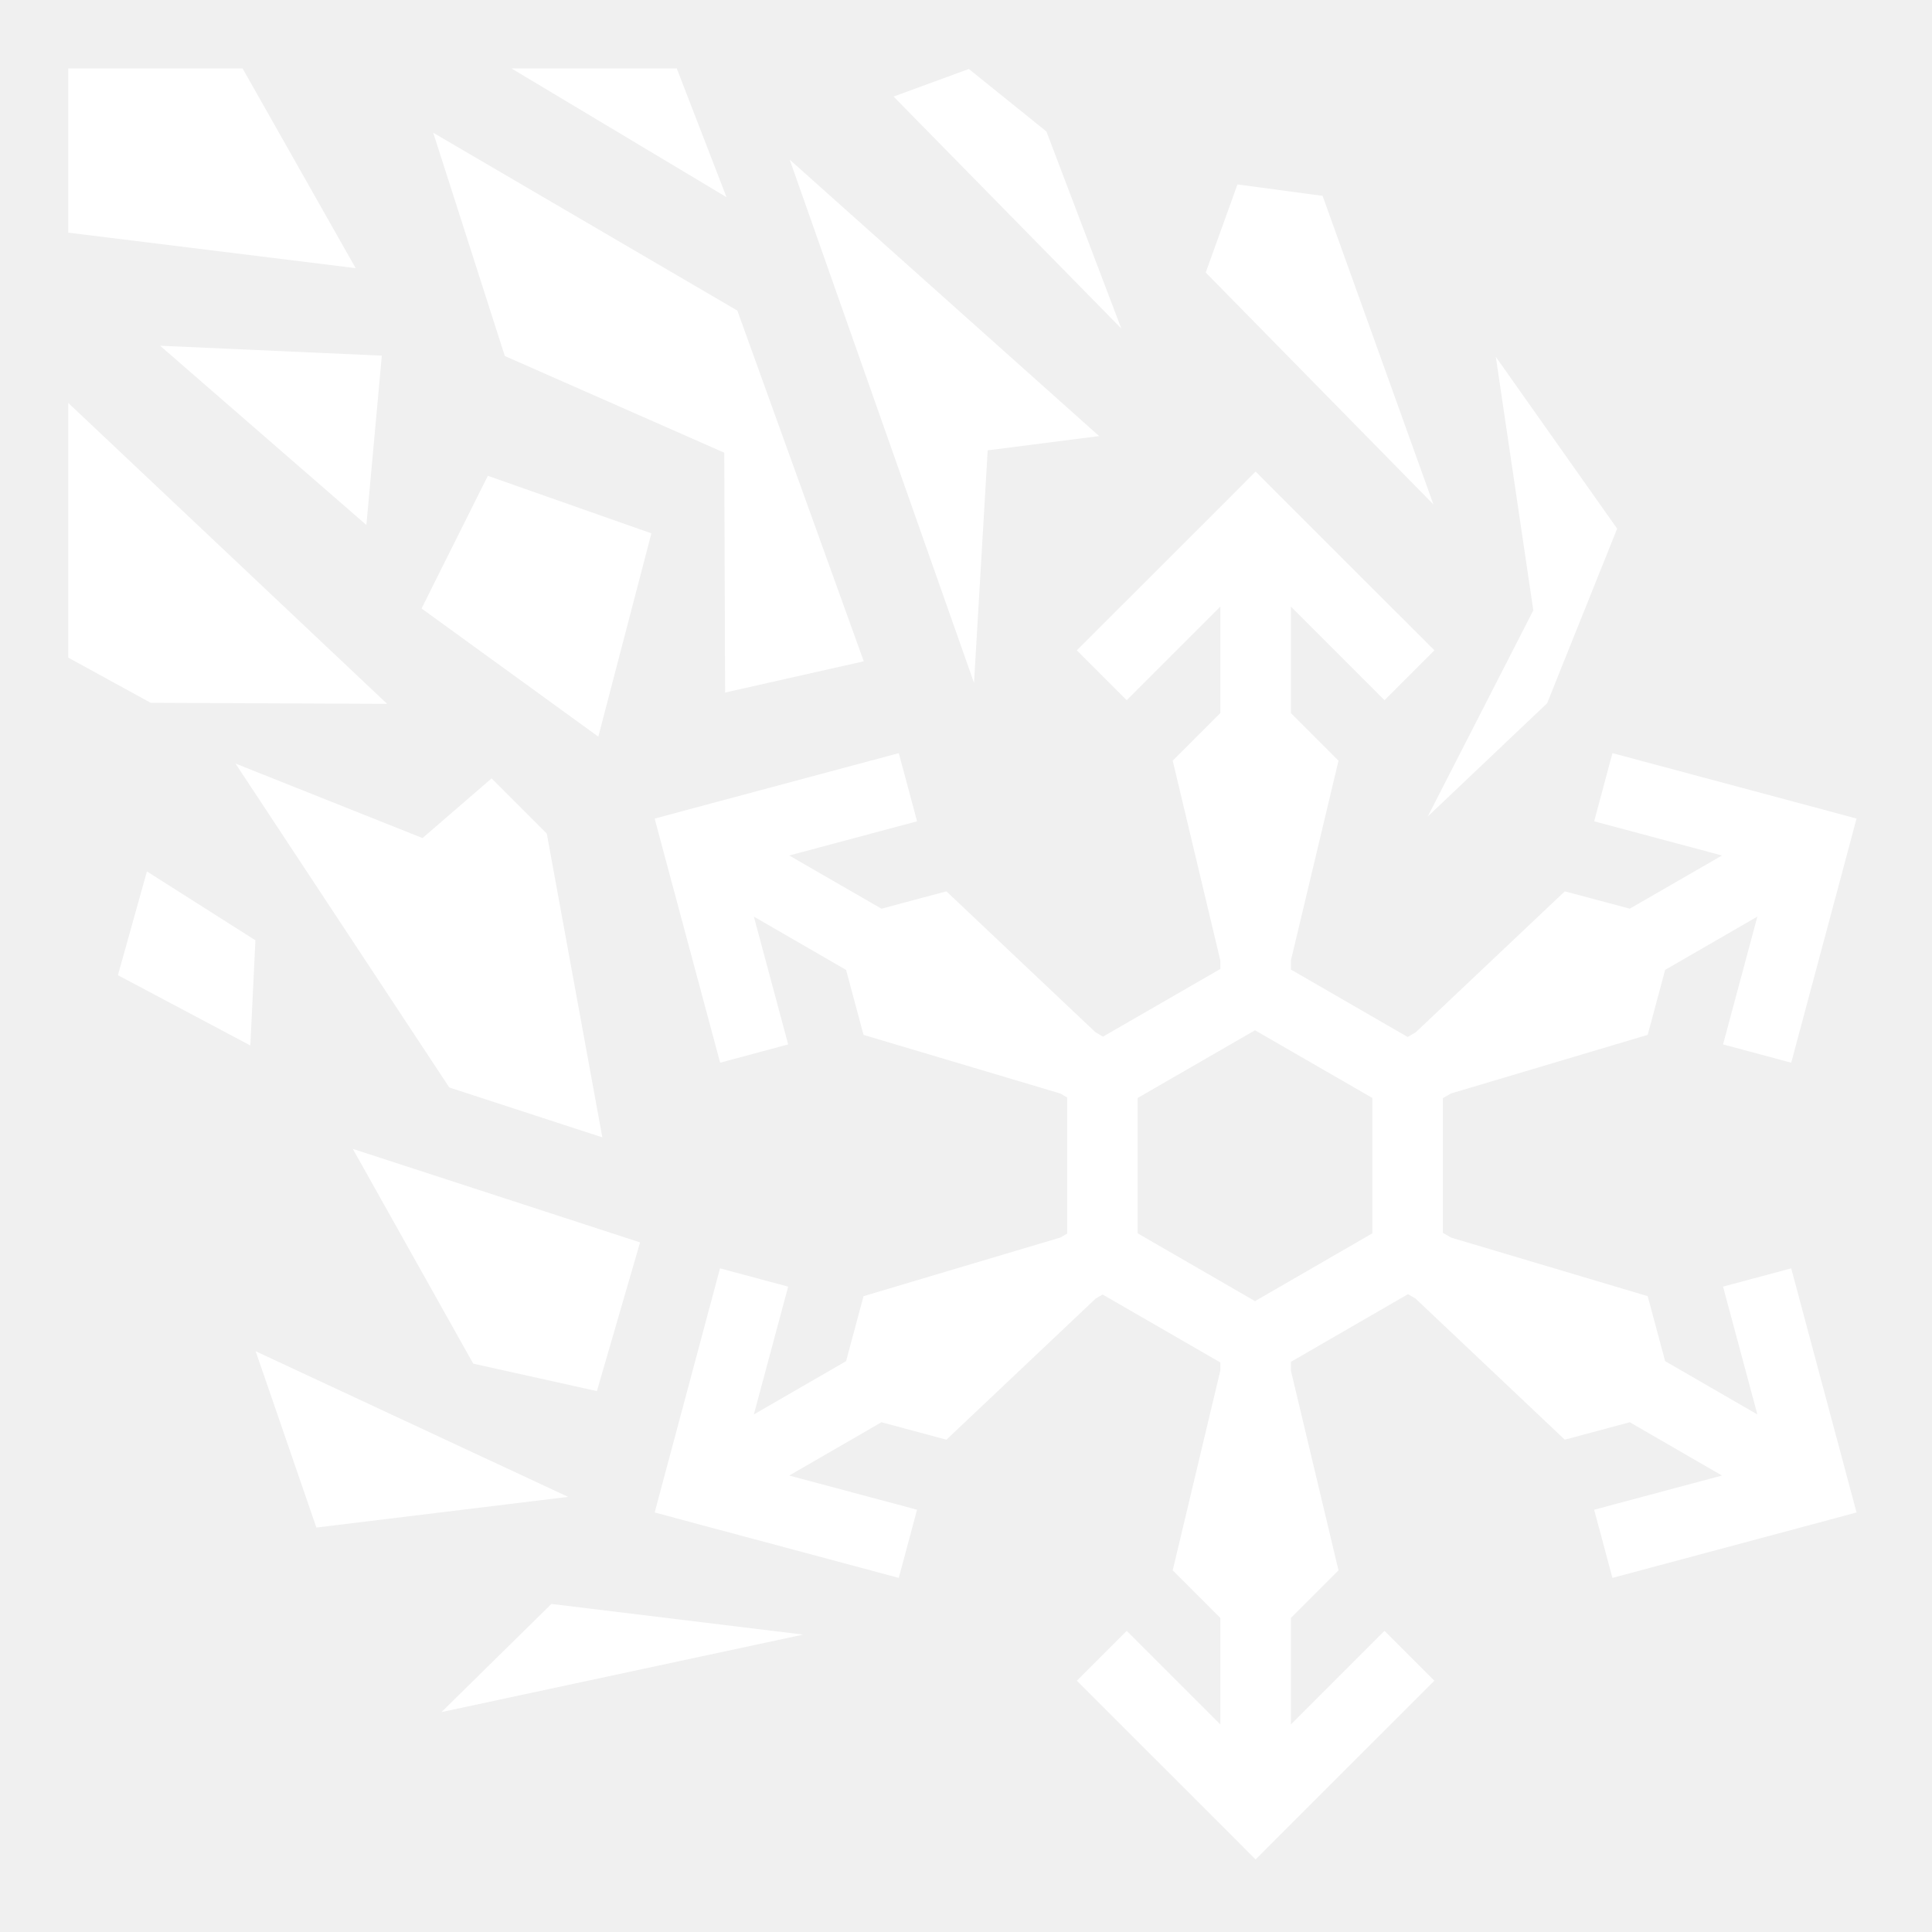
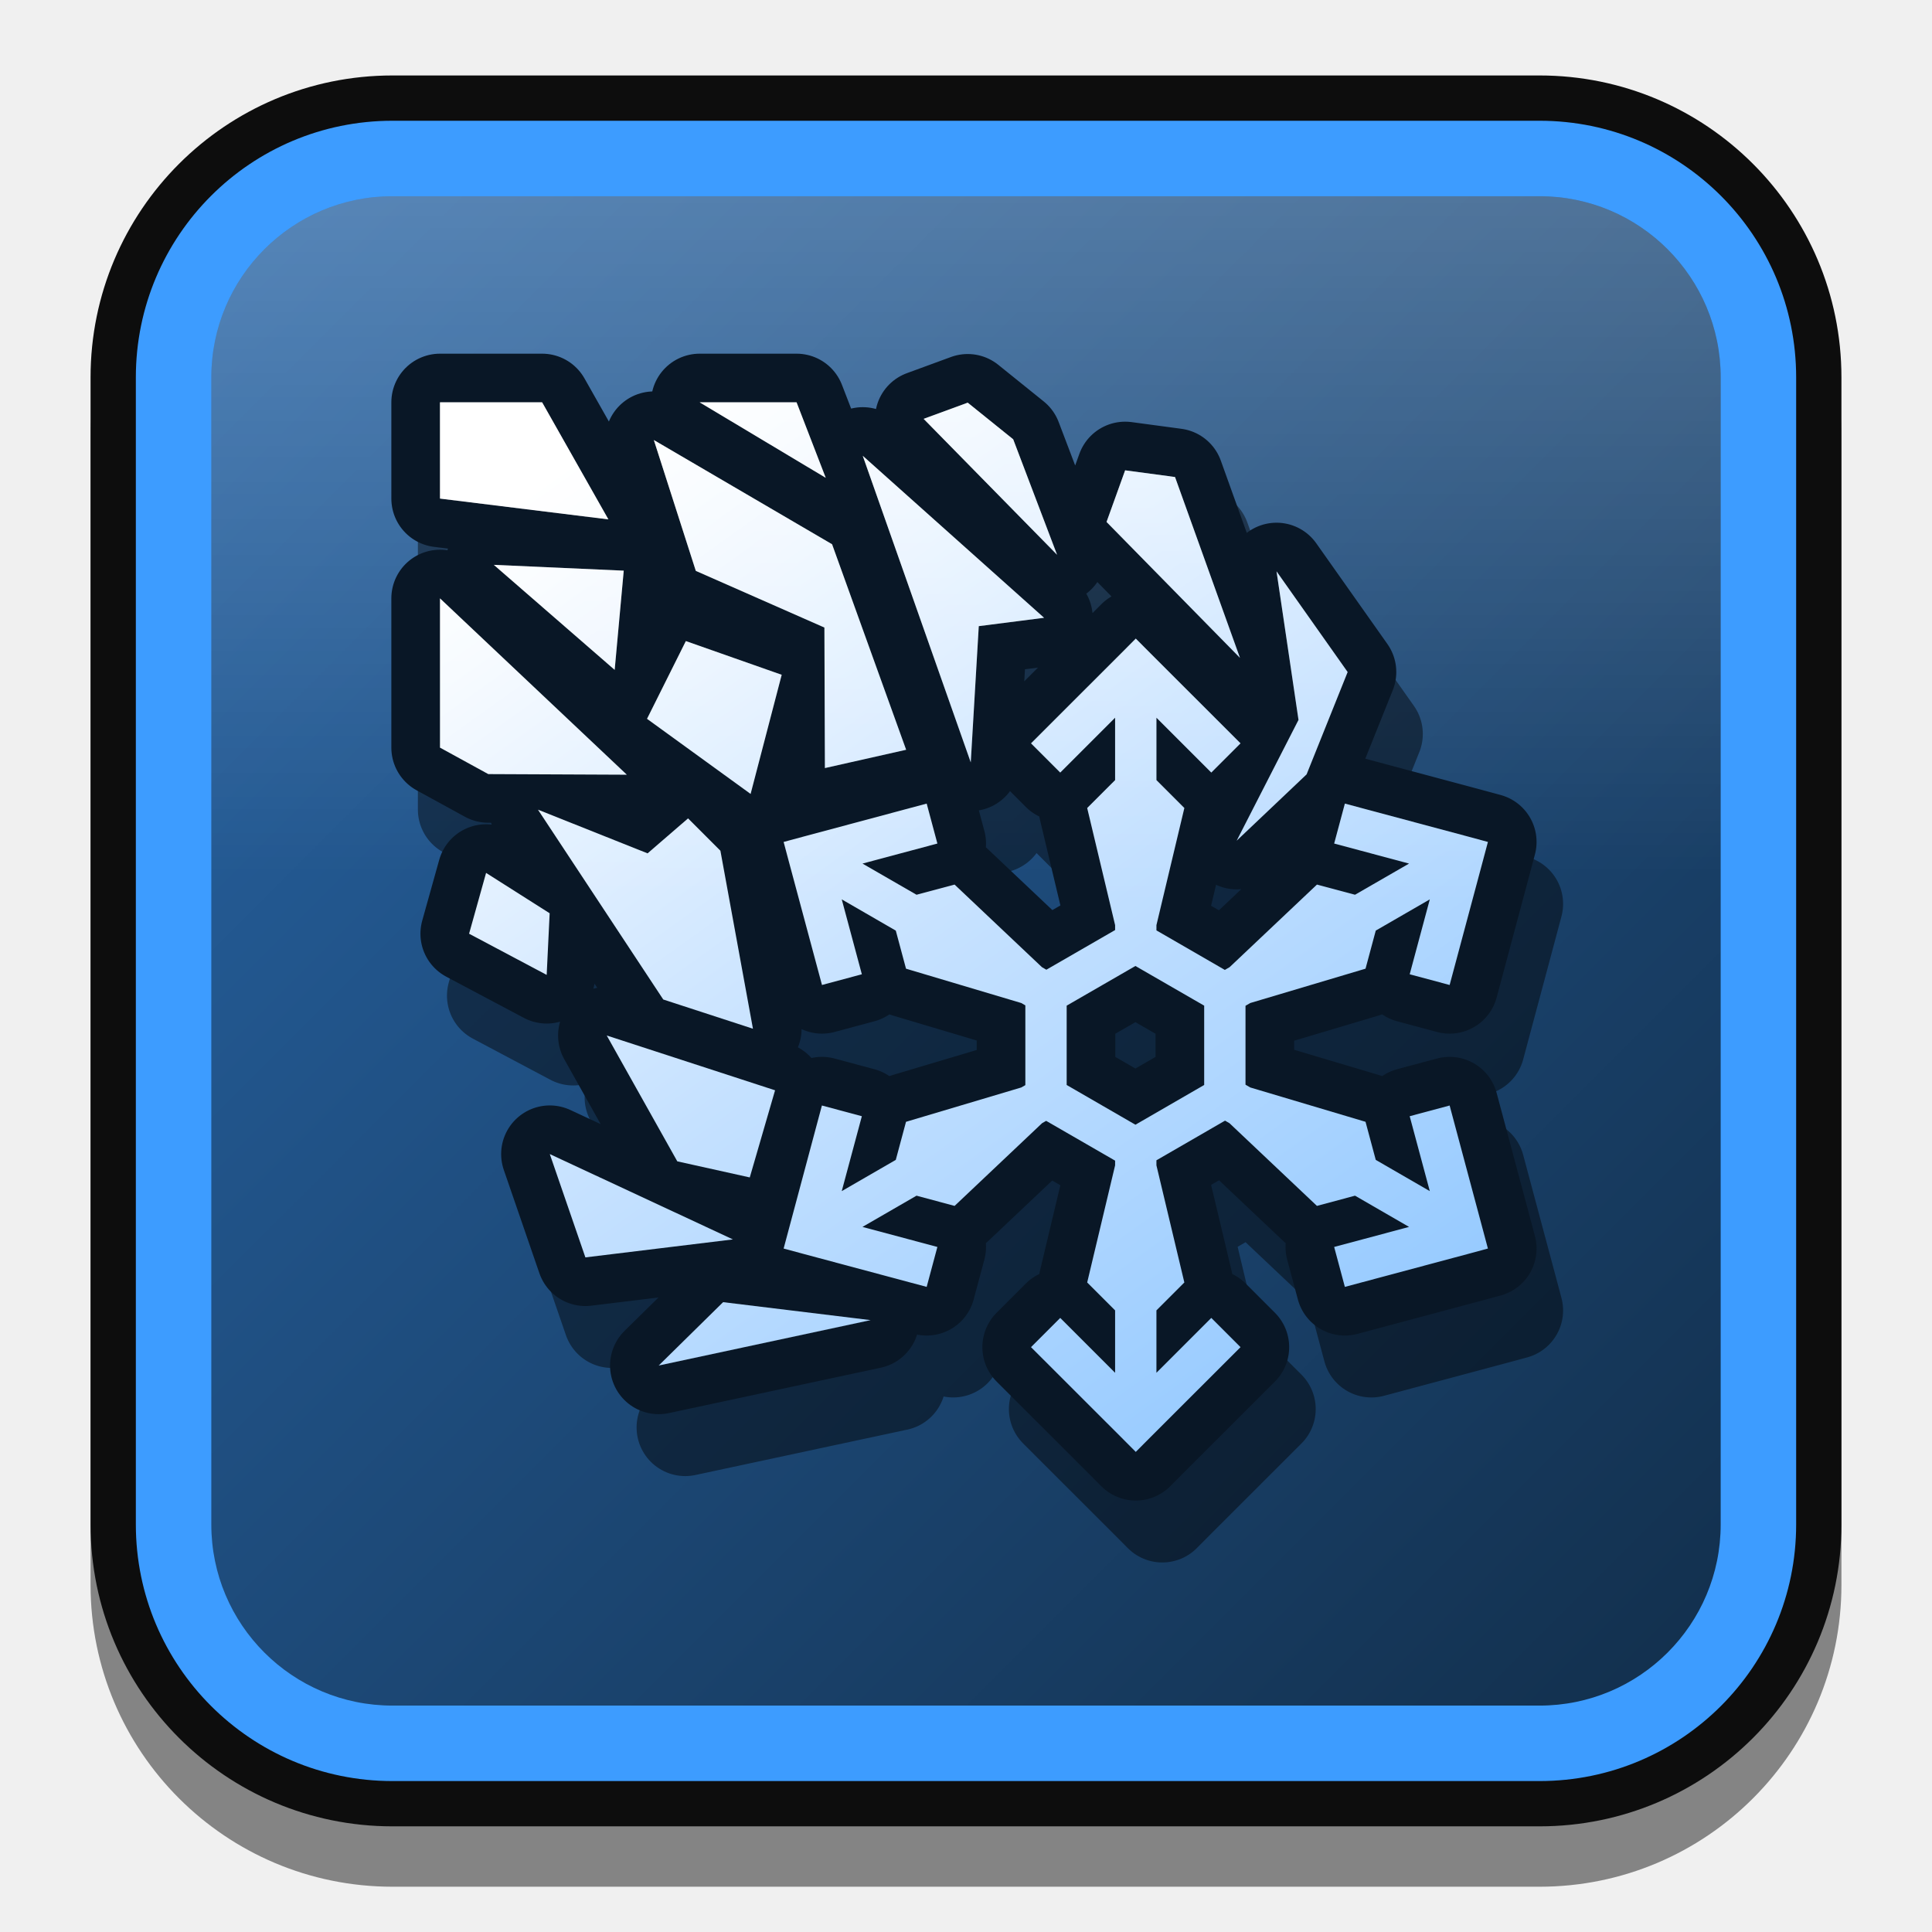
<svg xmlns="http://www.w3.org/2000/svg" viewBox="0 0 512 512">
-   <path fill="#ffffff" d="M18.094 18.125v43.53l76.156 9.407-29.97-52.937H18.095zm117.437 0l57 34.125-13.186-34.125H135.53zm121.22.156l-19.938 7.314 60.344 61.468-19.844-52.218L256.75 18.28zM114.812 35.188l18.97 59.157 58.155 25.625.22 63.56 36.75-8.28-33.5-92.938-80.595-47.124zm94.47 7.126l48.843 138.656 3.625-61.626 29.53-3.78-82-73.25zm118.655 6.562l-8.406 23.344 60.345 61.468L350.5 51.906l-22.563-3.03zm-285.5 42.75l54.657 47.5 4.094-44.875-58.75-2.625zm353.97 2.938l9.937 67.187-27.97 54.625 31.626-30 18.563-46.28-32.157-45.532zM18.093 106.78v67.5l21.843 11.97 62.657.28-84.5-79.75zm314.656 18.19l-6.594 6.624-40.78 40.75 13.218 13.22 24.812-24.814v28.22l-12.625 12.624 12.626 52.97v2.217l-31.094 17.94-2-1.158-39.5-37.343-17.218 4.593-24.438-14.094 33.875-9.064-4.843-18.062L182.53 214.5l-9.03 2.438 2.406 9.03 14.938 55.657 18.03-4.844-9.093-33.874 24.44 14.125 4.624 17.22 52.125 15.53 1.842 1.064v36.062l-1.843 1.063-52.126 15.53-4.625 17.22-24.44 14.124 9.095-33.875-18.063-4.845-14.906 55.688-2.406 9 9.03 2.437 55.657 14.906 4.844-18.062-33.874-9.063 24.438-14.124 17.22 4.625 39.56-37.405 1.845-1.063 31.186 18v2.125l-12.625 52.97 12.626 12.624V457l-24.812-24.813-13.22 13.22 40.782 40.75 6.594 6.624 6.594-6.624 40.78-40.75-13.218-13.22-24.812 24.814v-28.22l12.625-12.624-12.626-52.97v-2.28l31.03-17.937 2 1.155 39.563 37.406 17.22-4.624 24.437 14.125-33.875 9.064 4.842 18.062L483 403.25l9-2.438-2.406-9-14.906-55.687-18.063 4.844 9.094 33.874-24.44-14.125-4.624-17.22-52.125-15.53-2.155-1.25v-35.69l2.156-1.25 52.126-15.53 4.625-17.22 24.44-14.124-9.095 33.875 18.063 4.845 14.906-55.656 2.406-9.032-9-2.438-55.688-14.906-4.843 18.062 33.874 9.063-24.438 14.093-17.22-4.594-39.498 37.343-2.157 1.25-30.936-17.875v-2.375l12.625-52.97-12.626-12.624v-28.22l24.812 24.813 13.22-13.22-40.782-40.75-6.594-6.624zm-203.47 1.124l-17.56 35.156 46.843 33.97 14.062-53.876-43.344-15.25zm-66.874 76.25l56.657 85.844 40.562 13.218-14.72-80.5-14.624-14.625-18.31 15.814-49.564-19.75zm-23.468 28.594l-7.688 27.5 35.094 18.625 1.344-27.875-28.75-18.25zm293.656 42.093l31.094 17.94v35.874l-31.094 17.97-31.094-17.97V290.97l31.094-17.94zM93.5 304.47l31.906 56.905 32.78 7.28 11.44-39.405L93.5 304.47zm-25.75 53.624l16.094 46.72 66.72-8.127-82.814-38.593zm78.375 66.97L117 453.717l95.844-20.533-66.72-8.125z" />
+   <defs>
+     <linearGradient id="body-s" gradientUnits="userSpaceOnUse" x1="56" y1="52" x2="456" y2="452">
+       <stop offset="0" stop-color="#2865a6" />
+       <stop offset="1" stop-color="#122f4c" />
+     </linearGradient>
+     <linearGradient id="bevel-s" gradientUnits="userSpaceOnUse" x1="0" y1="52" x2="0" y2="452">
+       <stop offset="0" stop-color="#fff" stop-opacity="0.22" />
+       <stop offset="0.45" stop-color="#fff" stop-opacity="0" />
+     </linearGradient>
+   </defs>
+   <rect x="24" y="36" width="464" height="464" rx="80" fill="#000" opacity="0.45" />
+   <rect x="24" y="20" width="464" height="464" rx="80" fill="#0d0d0d" />
+   <rect x="36" y="32" width="440" height="440" rx="68" fill="#3d9cff" />
+   <rect x="56" y="52" width="400" height="400" rx="48" fill="url(#body-s)" />
+   <rect x="56" y="52" width="400" height="400" rx="48" fill="url(#bevel-s)" />
+   <defs>
+     <linearGradient id="g-s" gradientUnits="userSpaceOnUse" x1="96" y1="32" x2="416" y2="480">
+       <stop offset="0" stop-color="#ffffff" />
+       <stop offset="0.5" stop-color="#c5e1ff" />
+       <stop offset="1" stop-color="#94c9ff" />
+     </linearGradient>
+     <linearGradient id="r-s" gradientUnits="userSpaceOnUse" x1="0" y1="0" x2="0" y2="512">
+       <stop offset="0" stop-color="#fff" stop-opacity="0.45" />
+       <stop offset="0.22" stop-color="#fff" stop-opacity="0.2" />
+       <stop offset="0.48" stop-color="#fff" stop-opacity="0" />
+     </linearGradient>
+     <clipPath id="c-s">
+       <path d="M18.094 18.125v43.53l76.156 9.407-29.97-52.937H18.095zm117.437 0l57 34.125-13.186-34.125H135.53zm121.22.156l-19.938 7.314 60.344 61.468-19.844-52.218L256.75 18.28zM114.812 35.188l18.97 59.157 58.155 25.625.22 63.56 36.75-8.28-33.5-92.938-80.595-47.124zm94.47 7.126l48.843 138.656 3.625-61.626 29.53-3.78-82-73.25zm118.655 6.562l-8.406 23.344 60.345 61.468L350.5 51.906l-22.563-3.03zm-285.5 42.75l54.657 47.5 4.094-44.875-58.75-2.625zm353.97 2.938l9.937 67.187-27.97 54.625 31.626-30 18.563-46.28-32.157-45.532zM18.093 106.78v67.5l21.843 11.97 62.657.28-84.5-79.75zm314.656 18.19l-6.594 6.624-40.78 40.75 13.218 13.22 24.812-24.814v28.22l-12.625 12.624 12.626 52.97v2.217l-31.094 17.94-2-1.158-39.5-37.343-17.218 4.593-24.438-14.094 33.875-9.064-4.843-18.062L182.53 214.5l-9.03 2.438 2.406 9.03 14.938 55.657 18.03-4.844-9.093-33.874 24.44 14.125 4.624 17.22 52.125 15.53 1.842 1.064v36.062l-1.843 1.063-52.126 15.53-4.625 17.22-24.44 14.124 9.095-33.875-18.063-4.845-14.906 55.688-2.406 9 9.03 2.437 55.657 14.906 4.844-18.062-33.874-9.063 24.438-14.124 17.22 4.625 39.56-37.405 1.845-1.063 31.186 18v2.125l-12.625 52.97 12.626 12.624V457l-24.812-24.813-13.22 13.22 40.782 40.75 6.594 6.624 6.594-6.624 40.78-40.75-13.218-13.22-24.812 24.814v-28.22l12.625-12.624-12.626-52.97v-2.28l31.03-17.937 2 1.155 39.563 37.406 17.22-4.624 24.437 14.125-33.875 9.064 4.842 18.062L483 403.25l9-2.438-2.406-9-14.906-55.687-18.063 4.844 9.094 33.874-24.44-14.125-4.624-17.22-52.125-15.53-2.155-1.25v-35.69l2.156-1.25 52.126-15.53 4.625-17.22 24.44-14.124-9.095 33.875 18.063 4.845 14.906-55.656 2.406-9.032-9-2.438-55.688-14.906-4.843 18.062 33.874 9.063-24.438 14.093-17.22-4.594-39.498 37.343-2.157 1.25-30.936-17.875v-2.375l12.625-52.97-12.626-12.624v-28.22l24.812 24.813 13.22-13.22-40.782-40.75-6.594-6.624zm-203.47 1.124l-17.56 35.156 46.843 33.97 14.062-53.876-43.344-15.25zm-66.874 76.25l56.657 85.844 40.562 13.218-14.72-80.5-14.624-14.625-18.31 15.814-49.564-19.75zm-23.468 28.594l-7.688 27.5 35.094 18.625 1.344-27.875-28.75-18.25zm293.656 42.093l31.094 17.94v35.874l-31.094 17.97-31.094-17.97V290.97l31.094-17.94zM93.5 304.47l31.906 56.905 32.78 7.28 11.44-39.405L93.5 304.47zm-25.75 53.624l16.094 46.72 66.72-8.127-82.814-38.593zm78.375 66.97L117 453.717l95.844-20.533-66.72-8.125z" />
+     </clipPath>
+   </defs>
+   <g transform="translate(106 96) scale(0.586)">
+     <g opacity="0.45" transform="translate(12 28)">
+       <path d="M18.094 18.125v43.53l76.156 9.407-29.97-52.937H18.095zm117.437 0l57 34.125-13.186-34.125H135.53zm121.22.156l-19.938 7.314 60.344 61.468-19.844-52.218L256.75 18.28zM114.812 35.188l18.97 59.157 58.155 25.625.22 63.56 36.75-8.28-33.5-92.938-80.595-47.124zm94.47 7.126l48.843 138.656 3.625-61.626 29.53-3.78-82-73.25zm118.655 6.562l-8.406 23.344 60.345 61.468L350.5 51.906l-22.563-3.03zm-285.5 42.75l54.657 47.5 4.094-44.875-58.75-2.625zm353.97 2.938l9.937 67.187-27.97 54.625 31.626-30 18.563-46.28-32.157-45.532zM18.093 106.78v67.5l21.843 11.97 62.657.28-84.5-79.75zm314.656 18.19l-6.594 6.624-40.78 40.75 13.218 13.22 24.812-24.814v28.22l-12.625 12.624 12.626 52.97v2.217l-31.094 17.94-2-1.158-39.5-37.343-17.218 4.593-24.438-14.094 33.875-9.064-4.843-18.062L182.53 214.5l-9.03 2.438 2.406 9.03 14.938 55.657 18.03-4.844-9.093-33.874 24.44 14.125 4.624 17.22 52.125 15.53 1.842 1.064v36.062l-1.843 1.063-52.126 15.53-4.625 17.22-24.44 14.124 9.095-33.875-18.063-4.845-14.906 55.688-2.406 9 9.03 2.437 55.657 14.906 4.844-18.062-33.874-9.063 24.438-14.124 17.22 4.625 39.56-37.405 1.845-1.063 31.186 18v2.125l-12.625 52.97 12.626 12.624V457l-24.812-24.813-13.22 13.22 40.782 40.75 6.594 6.624 6.594-6.624 40.78-40.75-13.218-13.22-24.812 24.814v-28.22l12.625-12.624-12.626-52.97v-2.28l31.03-17.937 2 1.155 39.563 37.406 17.22-4.624 24.437 14.125-33.875 9.064 4.842 18.062L483 403.25l9-2.438-2.406-9-14.906-55.687-18.063 4.844 9.094 33.874-24.44-14.125-4.624-17.22-52.125-15.53-2.155-1.25v-35.69l2.156-1.25 52.126-15.53 4.625-17.22 24.44-14.124-9.095 33.875 18.063 4.845 14.906-55.656 2.406-9.032-9-2.438-55.688-14.906-4.843 18.062 33.874 9.063-24.438 14.093-17.22-4.594-39.498 37.343-2.157 1.25-30.936-17.875v-2.375l12.625-52.97-12.626-12.624v-28.22l24.812 24.813 13.22-13.22-40.782-40.75-6.594-6.624zm-203.47 1.124l-17.56 35.156 46.843 33.97 14.062-53.876-43.344-15.25zm-66.874 76.25l56.657 85.844 40.562 13.218-14.72-80.5-14.624-14.625-18.31 15.814-49.564-19.75zm-23.468 28.594l-7.688 27.5 35.094 18.625 1.344-27.875-28.75-18.25zm293.656 42.093l31.094 17.94v35.874l-31.094 17.97-31.094-17.97V290.97l31.094-17.94zM93.5 304.47l31.906 56.905 32.78 7.28 11.44-39.405L93.5 304.47zm-25.75 53.624l16.094 46.72 66.72-8.127-82.814-38.593zm78.375 66.97L117 453.717l95.844-20.533-66.72-8.125z" fill="#000" stroke="#000" stroke-width="44" stroke-linejoin="round" />
+     </g>
+     <path d="M18.094 18.125v43.53l76.156 9.407-29.97-52.937H18.095zm117.437 0l57 34.125-13.186-34.125H135.53zm121.22.156l-19.938 7.314 60.344 61.468-19.844-52.218L256.75 18.28zM114.812 35.188l18.97 59.157 58.155 25.625.22 63.56 36.75-8.28-33.5-92.938-80.595-47.124zm94.47 7.126l48.843 138.656 3.625-61.626 29.53-3.78-82-73.25zm118.655 6.562l-8.406 23.344 60.345 61.468L350.5 51.906l-22.563-3.03zm-285.5 42.75l54.657 47.5 4.094-44.875-58.75-2.625zm353.97 2.938l9.937 67.187-27.97 54.625 31.626-30 18.563-46.28-32.157-45.532zM18.093 106.78v67.5l21.843 11.97 62.657.28-84.5-79.75zm314.656 18.19l-6.594 6.624-40.78 40.75 13.218 13.22 24.812-24.814v28.22l-12.625 12.624 12.626 52.97v2.217l-31.094 17.94-2-1.158-39.5-37.343-17.218 4.593-24.438-14.094 33.875-9.064-4.843-18.062L182.53 214.5l-9.03 2.438 2.406 9.03 14.938 55.657 18.03-4.844-9.093-33.874 24.44 14.125 4.624 17.22 52.125 15.53 1.842 1.064v36.062l-1.843 1.063-52.126 15.53-4.625 17.22-24.44 14.124 9.095-33.875-18.063-4.845-14.906 55.688-2.406 9 9.03 2.437 55.657 14.906 4.844-18.062-33.874-9.063 24.438-14.124 17.22 4.625 39.56-37.405 1.845-1.063 31.186 18v2.125l-12.625 52.97 12.626 12.624V457l-24.812-24.813-13.22 13.22 40.782 40.75 6.594 6.624 6.594-6.624 40.78-40.75-13.218-13.22-24.812 24.814v-28.22l12.625-12.624-12.626-52.97v-2.28l31.03-17.937 2 1.155 39.563 37.406 17.22-4.624 24.437 14.125-33.875 9.064 4.842 18.062L483 403.25l9-2.438-2.406-9-14.906-55.687-18.063 4.844 9.094 33.874-24.44-14.125-4.624-17.22-52.125-15.53-2.155-1.25v-35.69l2.156-1.25 52.126-15.53 4.625-17.22 24.44-14.124-9.095 33.875 18.063 4.845 14.906-55.656 2.406-9.032-9-2.438-55.688-14.906-4.843 18.062 33.874 9.063-24.438 14.093-17.22-4.594-39.498 37.343-2.157 1.25-30.936-17.875v-2.375l12.625-52.97-12.626-12.624v-28.22l24.812 24.813 13.22-13.22-40.782-40.75-6.594-6.624zm-203.47 1.124l-17.56 35.156 46.843 33.97 14.062-53.876-43.344-15.25zm-66.874 76.25l56.657 85.844 40.562 13.218-14.72-80.5-14.624-14.625-18.31 15.814-49.564-19.75zm-23.468 28.594l-7.688 27.5 35.094 18.625 1.344-27.875-28.75-18.25zm293.656 42.093l31.094 17.94v35.874l-31.094 17.97-31.094-17.97V290.97l31.094-17.94zM93.5 304.47l31.906 56.905 32.78 7.28 11.44-39.405L93.5 304.47zm-25.75 53.624l16.094 46.72 66.72-8.127-82.814-38.593zm78.375 66.97L117 453.717l95.844-20.533-66.72-8.125z" fill="#091726" stroke="#091726" stroke-width="44" stroke-linejoin="round" stroke-linecap="round" />
+     <path d="M18.094 18.125v43.53l76.156 9.407-29.97-52.937H18.095zm117.437 0l57 34.125-13.186-34.125H135.53zm121.22.156l-19.938 7.314 60.344 61.468-19.844-52.218L256.75 18.28zM114.812 35.188l18.97 59.157 58.155 25.625.22 63.56 36.75-8.28-33.5-92.938-80.595-47.124zm94.47 7.126l48.843 138.656 3.625-61.626 29.53-3.78-82-73.25zm118.655 6.562l-8.406 23.344 60.345 61.468L350.5 51.906l-22.563-3.03zm-285.5 42.75l54.657 47.5 4.094-44.875-58.75-2.625zm353.97 2.938l9.937 67.187-27.97 54.625 31.626-30 18.563-46.28-32.157-45.532zM18.093 106.78v67.5l21.843 11.97 62.657.28-84.5-79.75zm314.656 18.19l-6.594 6.624-40.78 40.75 13.218 13.22 24.812-24.814v28.22l-12.625 12.624 12.626 52.97v2.217l-31.094 17.94-2-1.158-39.5-37.343-17.218 4.593-24.438-14.094 33.875-9.064-4.843-18.062L182.53 214.5l-9.03 2.438 2.406 9.03 14.938 55.657 18.03-4.844-9.093-33.874 24.44 14.125 4.624 17.22 52.125 15.53 1.842 1.064v36.062l-1.843 1.063-52.126 15.53-4.625 17.22-24.44 14.124 9.095-33.875-18.063-4.845-14.906 55.688-2.406 9 9.03 2.437 55.657 14.906 4.844-18.062-33.874-9.063 24.438-14.124 17.22 4.625 39.56-37.405 1.845-1.063 31.186 18v2.125l-12.625 52.97 12.626 12.624V457l-24.812-24.813-13.22 13.22 40.782 40.75 6.594 6.624 6.594-6.624 40.78-40.75-13.218-13.22-24.812 24.814v-28.22l12.625-12.624-12.626-52.97v-2.28l31.03-17.937 2 1.155 39.563 37.406 17.22-4.624 24.437 14.125-33.875 9.064 4.842 18.062L483 403.25l9-2.438-2.406-9-14.906-55.687-18.063 4.844 9.094 33.874-24.44-14.125-4.624-17.22-52.125-15.53-2.155-1.25v-35.69l2.156-1.25 52.126-15.53 4.625-17.22 24.44-14.124-9.095 33.875 18.063 4.845 14.906-55.656 2.406-9.032-9-2.438-55.688-14.906-4.843 18.062 33.874 9.063-24.438 14.093-17.22-4.594-39.498 37.343-2.157 1.25-30.936-17.875v-2.375l12.625-52.97-12.626-12.624v-28.22l24.812 24.813 13.22-13.22-40.782-40.75-6.594-6.624zm-203.47 1.124l-17.56 35.156 46.843 33.97 14.062-53.876-43.344-15.25zm-66.874 76.25l56.657 85.844 40.562 13.218-14.72-80.5-14.624-14.625-18.31 15.814-49.564-19.75zm-23.468 28.594l-7.688 27.5 35.094 18.625 1.344-27.875-28.75-18.25zm293.656 42.093l31.094 17.94v35.874l-31.094 17.97-31.094-17.97V290.97l31.094-17.94zM93.5 304.47l31.906 56.905 32.78 7.28 11.44-39.405L93.5 304.47zm-25.75 53.624l16.094 46.72 66.72-8.127-82.814-38.593zm78.375 66.97L117 453.717l95.844-20.533-66.72-8.125z" fill="url(#g-s)" />
+     <rect x="0" y="0" width="512" height="512" clip-path="url(#c-s)" fill="url(#r-s)" />
+   </g>
</svg>
